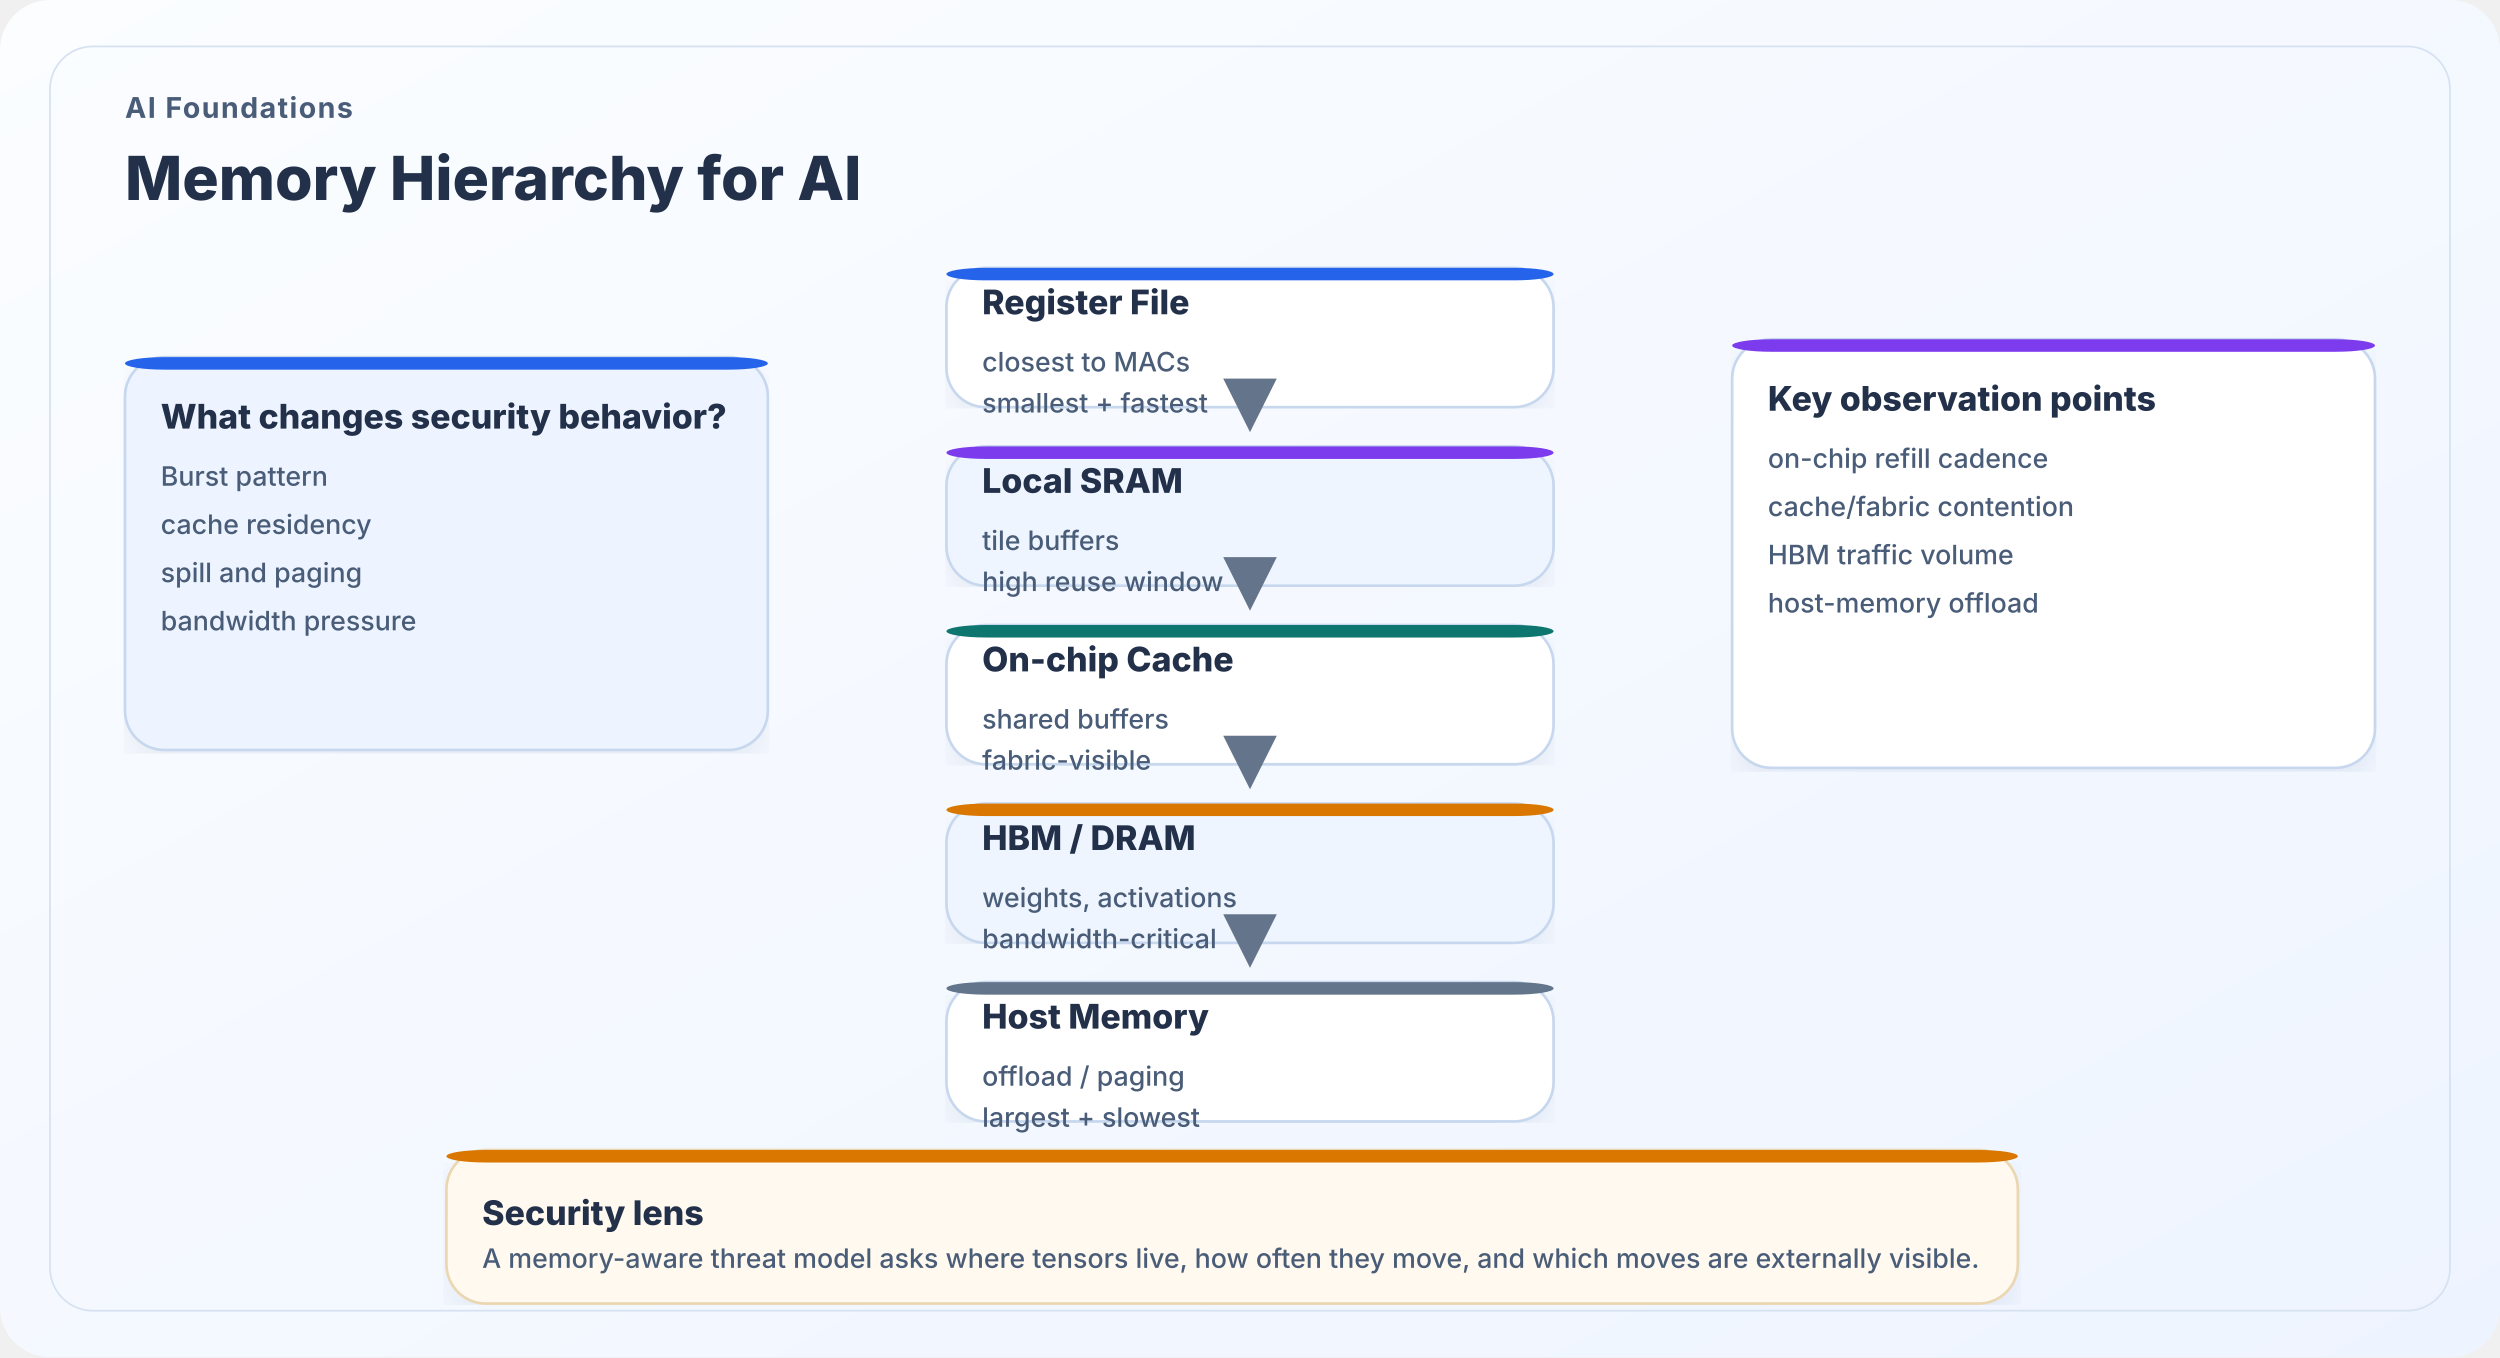
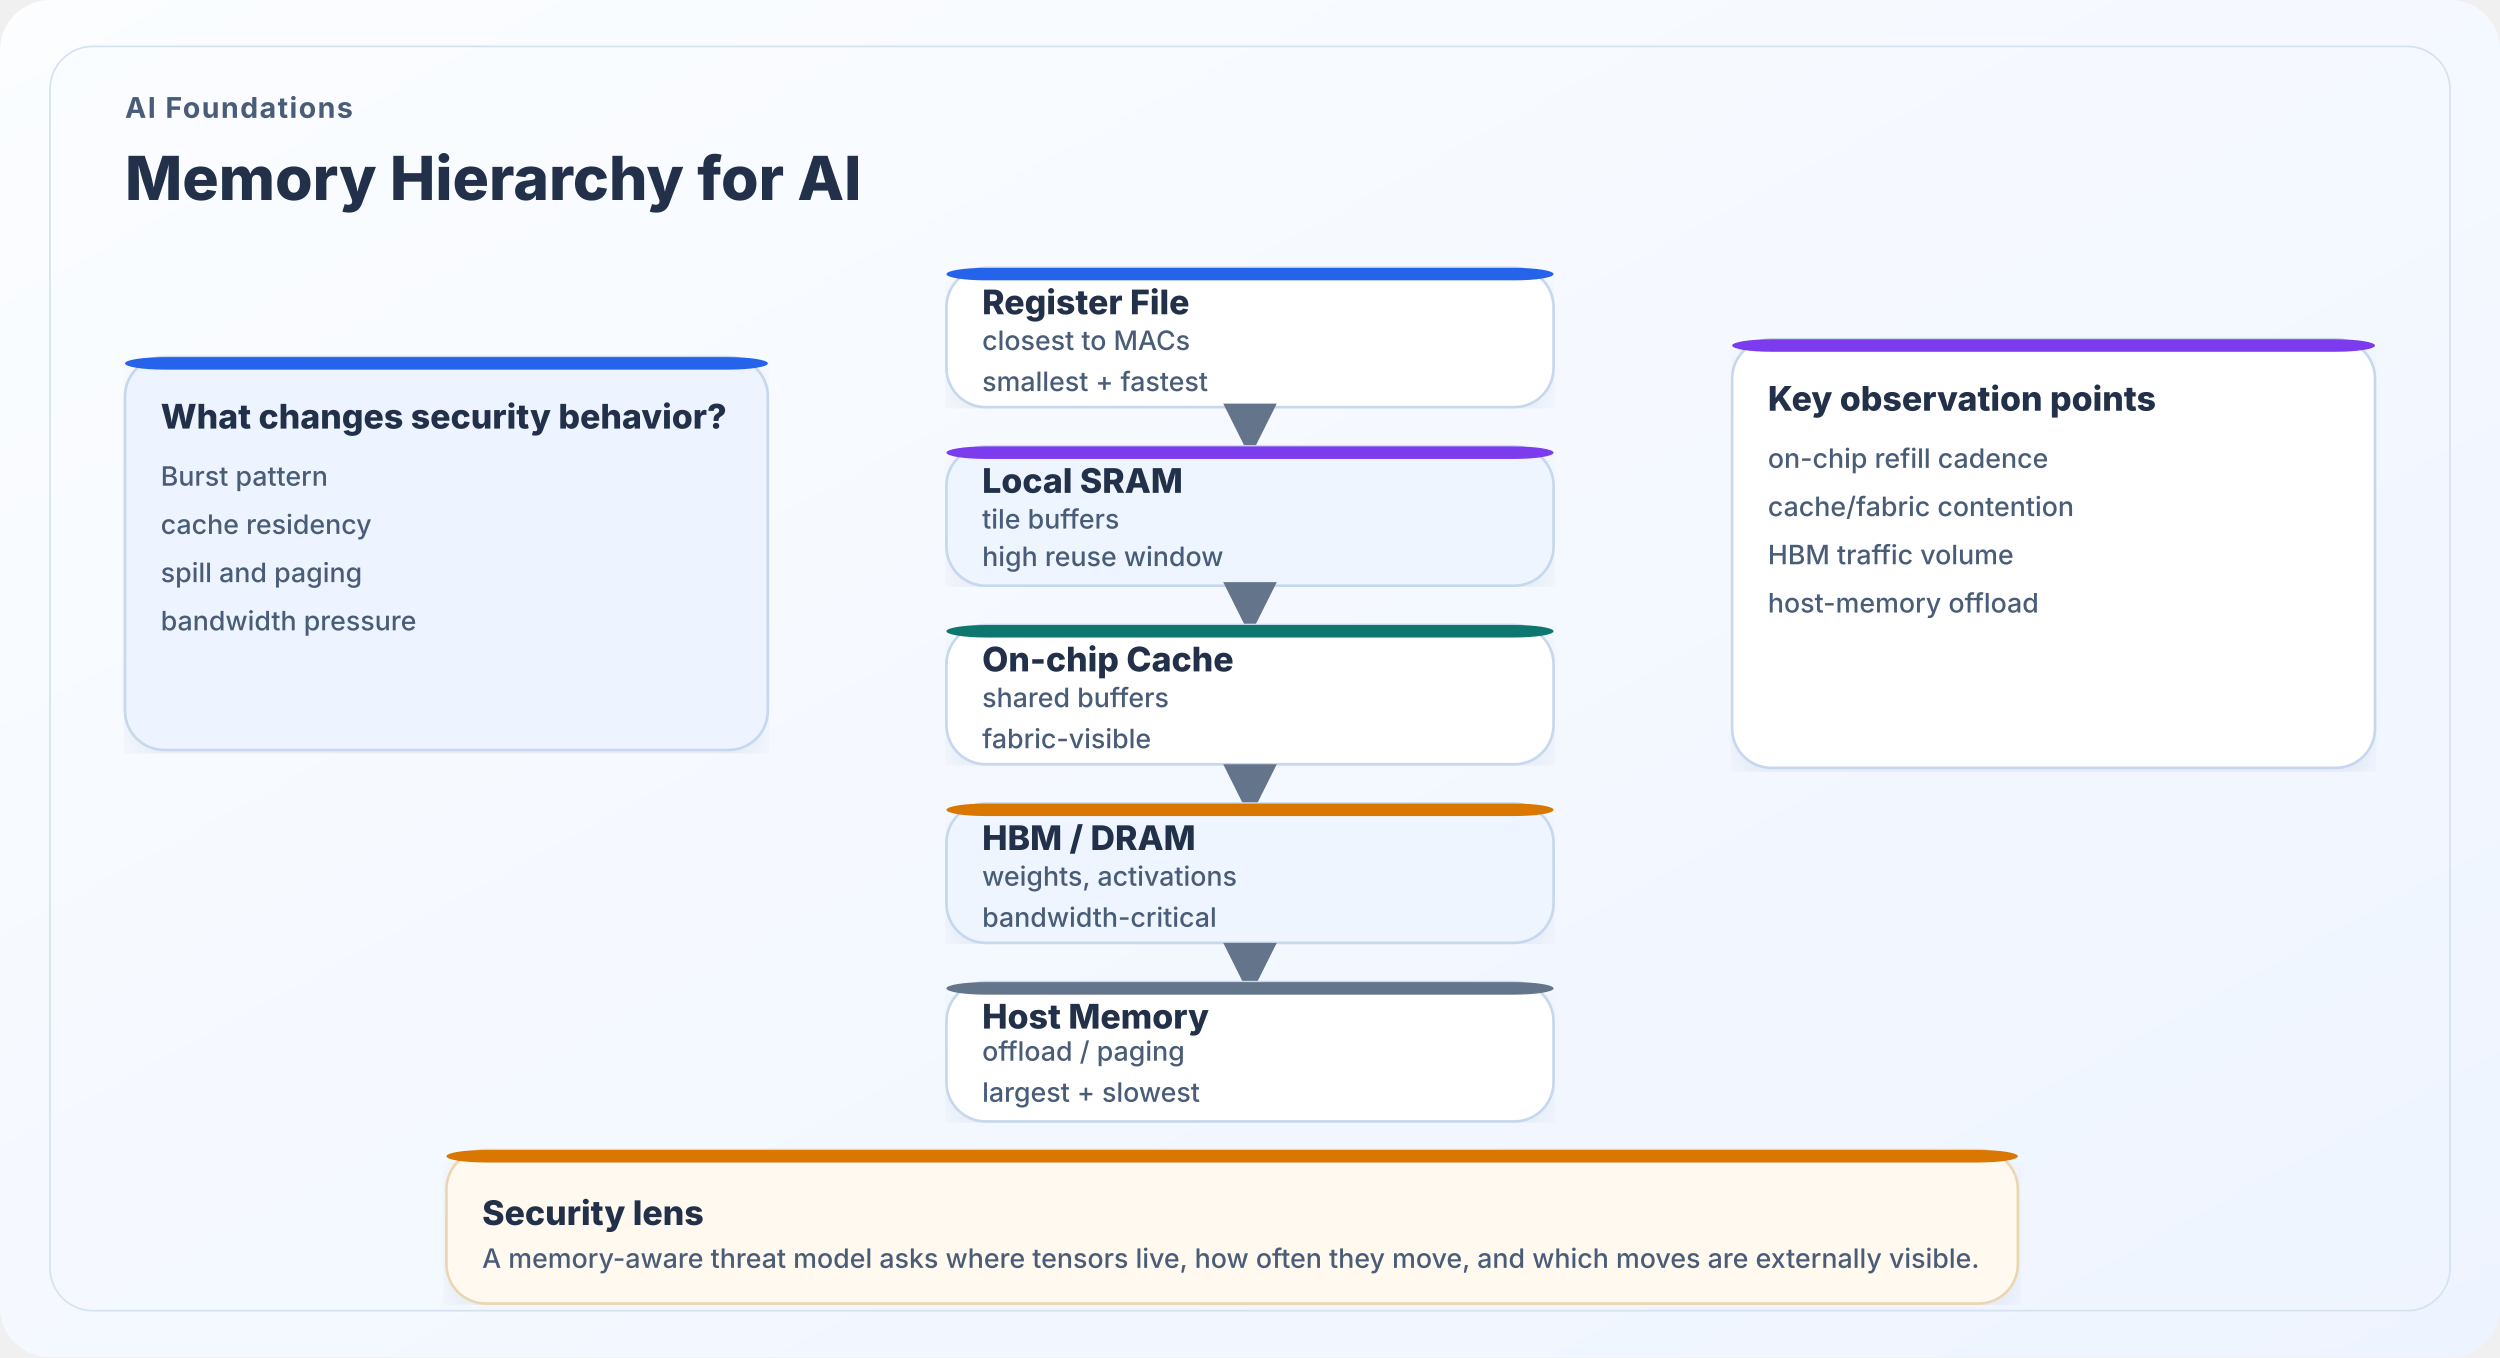
<svg xmlns="http://www.w3.org/2000/svg" width="1400" height="760" viewBox="0 0 1400 760" role="img" aria-label="Memory Hierarchy for AI" version="1.1" id="svg35">
  <defs id="defs6">
    <linearGradient id="bgGrad" x1="0" y1="0" x2="1" y2="1">
      <stop offset="0%" stop-color="#fbfdff" id="stop1" />
      <stop offset="100%" stop-color="#eef4ff" id="stop2" />
    </linearGradient>
    <linearGradient id="multi" x1="0" y1="0" x2="1" y2="0">
      <stop offset="0%" stop-color="#2563eb" id="stop3" />
      <stop offset="50%" stop-color="#7c3aed" id="stop4" />
      <stop offset="100%" stop-color="#0f766e" id="stop5" />
    </linearGradient>
    <filter id="shadow" x="-0.002" y="-0.01" width="1.004" height="1.019">
      <feDropShadow dx="0" dy="8" stdDeviation="10" flood-color="#94a3b8" flood-opacity="0.18" />
    </filter>
    <marker id="arrowBlue" markerWidth="10" markerHeight="10" refX="8" refY="5" orient="auto">
      <path d="M0,0 L10,5 L0,10 Z" fill="#2563eb" id="path5" />
    </marker>
    <marker id="arrowSlate" markerWidth="10" markerHeight="10" refX="8" refY="5" orient="auto">
      <path d="M0,0 L10,5 L0,10 Z" fill="#64748b" id="path6" />
    </marker>
    <style id="style6">
.title{font:800 34px Inter,Arial,sans-serif;fill:#22304a}
.subtitle{font:700 16px Inter,Arial,sans-serif;fill:#4a5d78;letter-spacing:.05em;text-transform:uppercase}
.bt{font:800 19px Inter,Arial,sans-serif;fill:#22304a}
.bs{font:500 15px Inter,Arial,sans-serif;fill:#4a5d78}
.cap{font:700 14px Inter,Arial,sans-serif;fill:#4a5d78}
</style>
  </defs>
  <rect width="1400" height="760" rx="28" fill="url(#bgGrad)" id="rect6" />
  <rect x="28" y="26" width="1344" height="708" rx="24" fill="none" stroke="#d7e2f1" id="rect7" />
  <text x="70" y="66" class="subtitle" id="text7" style="font-style:normal;font-variant:normal;font-weight:700;font-stretch:normal;font-size:16px;line-height:normal;font-family:Inter, Arial, sans-serif">AI Foundations</text>
  <text x="70" y="112" class="title" id="text8" style="font-style:normal;font-variant:normal;font-weight:800;font-stretch:normal;font-size:34px;line-height:normal;font-family:Inter, Arial, sans-serif">Memory Hierarchy for AI</text>
  <g filter="url(#shadow)" id="g9">
    <rect x="530" y="150" width="340" height="78" rx="22" fill="#ffffff" stroke="#c7d7ee" stroke-width="1.5" id="rect8" />
    <rect x="530" y="150" width="340" height="7" rx="22" fill="#2563eb" id="rect9" />
  </g>
  <text x="550" y="176" class="bt" id="text9" style="font-style:normal;font-variant:normal;font-weight:800;font-stretch:normal;font-size:19px;line-height:normal;font-family:Inter, Arial, sans-serif">Register File</text>
-   <text x="550" y="208" class="bs" id="text10" style="font-style:normal;font-variant:normal;font-weight:500;font-stretch:normal;font-size:15px;line-height:normal;font-family:Inter, Arial, sans-serif">closest to MACs</text>
-   <text x="550" y="231" class="bs" id="text11" style="font-style:normal;font-variant:normal;font-weight:500;font-stretch:normal;font-size:15px;line-height:normal;font-family:Inter, Arial, sans-serif">smallest + fastest</text>
-   <line x1="700" y1="214" x2="700" y2="236" stroke="#64748b" stroke-width="3" marker-end="url(#arrowSlate)" id="line11" />
+   <text x="550" y="196" class="bs" id="text10" style="font-style:normal;font-variant:normal;font-weight:500;font-stretch:normal;font-size:15px;line-height:normal;font-family:Inter, Arial, sans-serif">closest to MACs</text>
+   <text x="550" y="219" class="bs" id="text11" style="font-style:normal;font-variant:normal;font-weight:500;font-stretch:normal;font-size:15px;line-height:normal;font-family:Inter, Arial, sans-serif">smallest + fastest</text>
+   <line x1="700" y1="228" x2="700" y2="250" stroke="#64748b" stroke-width="3" marker-end="url(#arrowSlate)" id="line11" />
  <g filter="url(#shadow)" id="g12">
    <rect x="530" y="250" width="340" height="78" rx="22" fill="#eef5ff" stroke="#c7d7ee" stroke-width="1.5" id="rect11" />
    <rect x="530" y="250" width="340" height="7" rx="22" fill="#7c3aed" id="rect12" />
  </g>
  <text x="550" y="276" class="bt" id="text12" style="font-style:normal;font-variant:normal;font-weight:800;font-stretch:normal;font-size:19px;line-height:normal;font-family:Inter, Arial, sans-serif">Local SRAM</text>
-   <text x="550" y="308" class="bs" id="text13" style="font-style:normal;font-variant:normal;font-weight:500;font-stretch:normal;font-size:15px;line-height:normal;font-family:Inter, Arial, sans-serif">tile buffers</text>
-   <text x="550" y="331" class="bs" id="text14" style="font-style:normal;font-variant:normal;font-weight:500;font-stretch:normal;font-size:15px;line-height:normal;font-family:Inter, Arial, sans-serif">high reuse window</text>
-   <line x1="700" y1="314" x2="700" y2="336" stroke="#64748b" stroke-width="3" marker-end="url(#arrowSlate)" id="line14" />
+   <text x="550" y="296" class="bs" id="text13" style="font-style:normal;font-variant:normal;font-weight:500;font-stretch:normal;font-size:15px;line-height:normal;font-family:Inter, Arial, sans-serif">tile buffers</text>
+   <text x="550" y="317" class="bs" id="text14" style="font-style:normal;font-variant:normal;font-weight:500;font-stretch:normal;font-size:15px;line-height:normal;font-family:Inter, Arial, sans-serif">high reuse window</text>
+   <line x1="700" y1="328" x2="700" y2="350" stroke="#64748b" stroke-width="3" marker-end="url(#arrowSlate)" id="line14" />
  <g filter="url(#shadow)" id="g15">
    <rect x="530" y="350" width="340" height="78" rx="22" fill="#ffffff" stroke="#c7d7ee" stroke-width="1.5" id="rect14" />
    <rect x="530" y="350" width="340" height="7" rx="22" fill="#0f766e" id="rect15" />
  </g>
  <text x="550" y="376" class="bt" id="text15" style="font-style:normal;font-variant:normal;font-weight:800;font-stretch:normal;font-size:19px;line-height:normal;font-family:Inter, Arial, sans-serif">On-chip Cache</text>
-   <text x="550" y="408" class="bs" id="text16" style="font-style:normal;font-variant:normal;font-weight:500;font-stretch:normal;font-size:15px;line-height:normal;font-family:Inter, Arial, sans-serif">shared buffers</text>
-   <text x="550" y="431" class="bs" id="text17" style="font-style:normal;font-variant:normal;font-weight:500;font-stretch:normal;font-size:15px;line-height:normal;font-family:Inter, Arial, sans-serif">fabric-visible</text>
-   <line x1="700" y1="414" x2="700" y2="436" stroke="#64748b" stroke-width="3" marker-end="url(#arrowSlate)" id="line17" />
+   <text x="550" y="396" class="bs" id="text16" style="font-style:normal;font-variant:normal;font-weight:500;font-stretch:normal;font-size:15px;line-height:normal;font-family:Inter, Arial, sans-serif">shared buffers</text>
+   <text x="550" y="419" class="bs" id="text17" style="font-style:normal;font-variant:normal;font-weight:500;font-stretch:normal;font-size:15px;line-height:normal;font-family:Inter, Arial, sans-serif">fabric-visible</text>
+   <line x1="700" y1="430" x2="700" y2="452" stroke="#64748b" stroke-width="3" marker-end="url(#arrowSlate)" id="line17" />
  <g filter="url(#shadow)" id="g18">
    <rect x="530" y="450" width="340" height="78" rx="22" fill="#eef5ff" stroke="#c7d7ee" stroke-width="1.5" id="rect17" />
    <rect x="530" y="450" width="340" height="7" rx="22" fill="#d97706" id="rect18" />
  </g>
  <text x="550" y="476" class="bt" id="text18" style="font-style:normal;font-variant:normal;font-weight:800;font-stretch:normal;font-size:19px;line-height:normal;font-family:Inter, Arial, sans-serif">HBM / DRAM</text>
-   <text x="550" y="508" class="bs" id="text19" style="font-style:normal;font-variant:normal;font-weight:500;font-stretch:normal;font-size:15px;line-height:normal;font-family:Inter, Arial, sans-serif">weights, activations</text>
-   <text x="550" y="531" class="bs" id="text20" style="font-style:normal;font-variant:normal;font-weight:500;font-stretch:normal;font-size:15px;line-height:normal;font-family:Inter, Arial, sans-serif">bandwidth-critical</text>
-   <line x1="700" y1="514" x2="700" y2="536" stroke="#64748b" stroke-width="3" marker-end="url(#arrowSlate)" id="line20" />
+   <text x="550" y="496" class="bs" id="text19" style="font-style:normal;font-variant:normal;font-weight:500;font-stretch:normal;font-size:15px;line-height:normal;font-family:Inter, Arial, sans-serif">weights, activations</text>
+   <text x="550" y="519" class="bs" id="text20" style="font-style:normal;font-variant:normal;font-weight:500;font-stretch:normal;font-size:15px;line-height:normal;font-family:Inter, Arial, sans-serif">bandwidth-critical</text>
+   <line x1="700" y1="530" x2="700" y2="552" stroke="#64748b" stroke-width="3" marker-end="url(#arrowSlate)" id="line20" />
  <g filter="url(#shadow)" id="g21">
    <rect x="530" y="550" width="340" height="78" rx="22" fill="#ffffff" stroke="#c7d7ee" stroke-width="1.5" id="rect20" />
    <rect x="530" y="550" width="340" height="7" rx="22" fill="#64748b" id="rect21" />
  </g>
  <text x="550" y="576" class="bt" id="text21" style="font-style:normal;font-variant:normal;font-weight:800;font-stretch:normal;font-size:19px;line-height:normal;font-family:Inter, Arial, sans-serif">Host Memory</text>
-   <text x="550" y="608" class="bs" id="text22" style="font-style:normal;font-variant:normal;font-weight:500;font-stretch:normal;font-size:15px;line-height:normal;font-family:Inter, Arial, sans-serif">offload / paging</text>
-   <text x="550" y="631" class="bs" id="text23" style="font-style:normal;font-variant:normal;font-weight:500;font-stretch:normal;font-size:15px;line-height:normal;font-family:Inter, Arial, sans-serif">largest + slowest</text>
+   <text x="550" y="594" class="bs" id="text22" style="font-style:normal;font-variant:normal;font-weight:500;font-stretch:normal;font-size:15px;line-height:normal;font-family:Inter, Arial, sans-serif">offload / paging</text>
+   <text x="550" y="617" class="bs" id="text23" style="font-style:normal;font-variant:normal;font-weight:500;font-stretch:normal;font-size:15px;line-height:normal;font-family:Inter, Arial, sans-serif">largest + slowest</text>
  <g filter="url(#shadow)" id="g24">
    <rect x="70" y="200" width="360" height="220" rx="22" fill="#edf4ff" stroke="#c7d7ee" stroke-width="1.5" id="rect23" />
    <rect x="70" y="200" width="360" height="7" rx="22" fill="#2563eb" id="rect24" />
  </g>
  <text x="90" y="240" class="bt" id="text24">What changes security behavior?</text>
  <text x="90" y="272" class="bs" id="text25">Burst pattern</text>
  <text x="90" y="299" class="bs" id="text26">cache residency</text>
  <text x="90" y="326" class="bs" id="text27">spill and paging</text>
  <text x="90" y="353" class="bs" id="text28">bandwidth pressure</text>
  <g filter="url(#shadow)" id="g29">
    <rect x="970" y="190" width="360" height="240" rx="22" fill="#ffffff" stroke="#c7d7ee" stroke-width="1.5" id="rect28" />
    <rect x="970" y="190" width="360" height="7" rx="22" fill="#7c3aed" id="rect29" />
  </g>
  <text x="990" y="230" class="bt" id="text29">Key observation points</text>
  <text x="990" y="262" class="bs" id="text30">on-chip refill cadence</text>
  <text x="990" y="289" class="bs" id="text31">cache/fabric contention</text>
  <text x="990" y="316" class="bs" id="text32">HBM traffic volume</text>
  <text x="990" y="343" class="bs" id="text33">host-memory offload</text>
  <g filter="url(#shadow)" id="g34" transform="translate(0,24)">
    <rect x="250" y="620" width="880" height="86" rx="22" fill="#fff9ef" stroke="#ead7b2" stroke-width="1.5" id="rect33" />
    <rect x="250" y="620" width="880" height="7" rx="22" fill="#d97706" id="rect34" />
  </g>
  <text x="270" y="686" class="bt" id="text34" style="font-style:normal;font-variant:normal;font-weight:800;font-stretch:normal;font-size:19px;line-height:normal;font-family:Inter, Arial, sans-serif">Security lens</text>
  <text x="270" y="710" class="bs" id="text35" style="font-style:normal;font-variant:normal;font-weight:500;font-stretch:normal;font-size:15px;line-height:normal;font-family:Inter, Arial, sans-serif">A memory-aware threat model asks where tensors live, how often they move, and which moves are externally visible.</text>
</svg>
